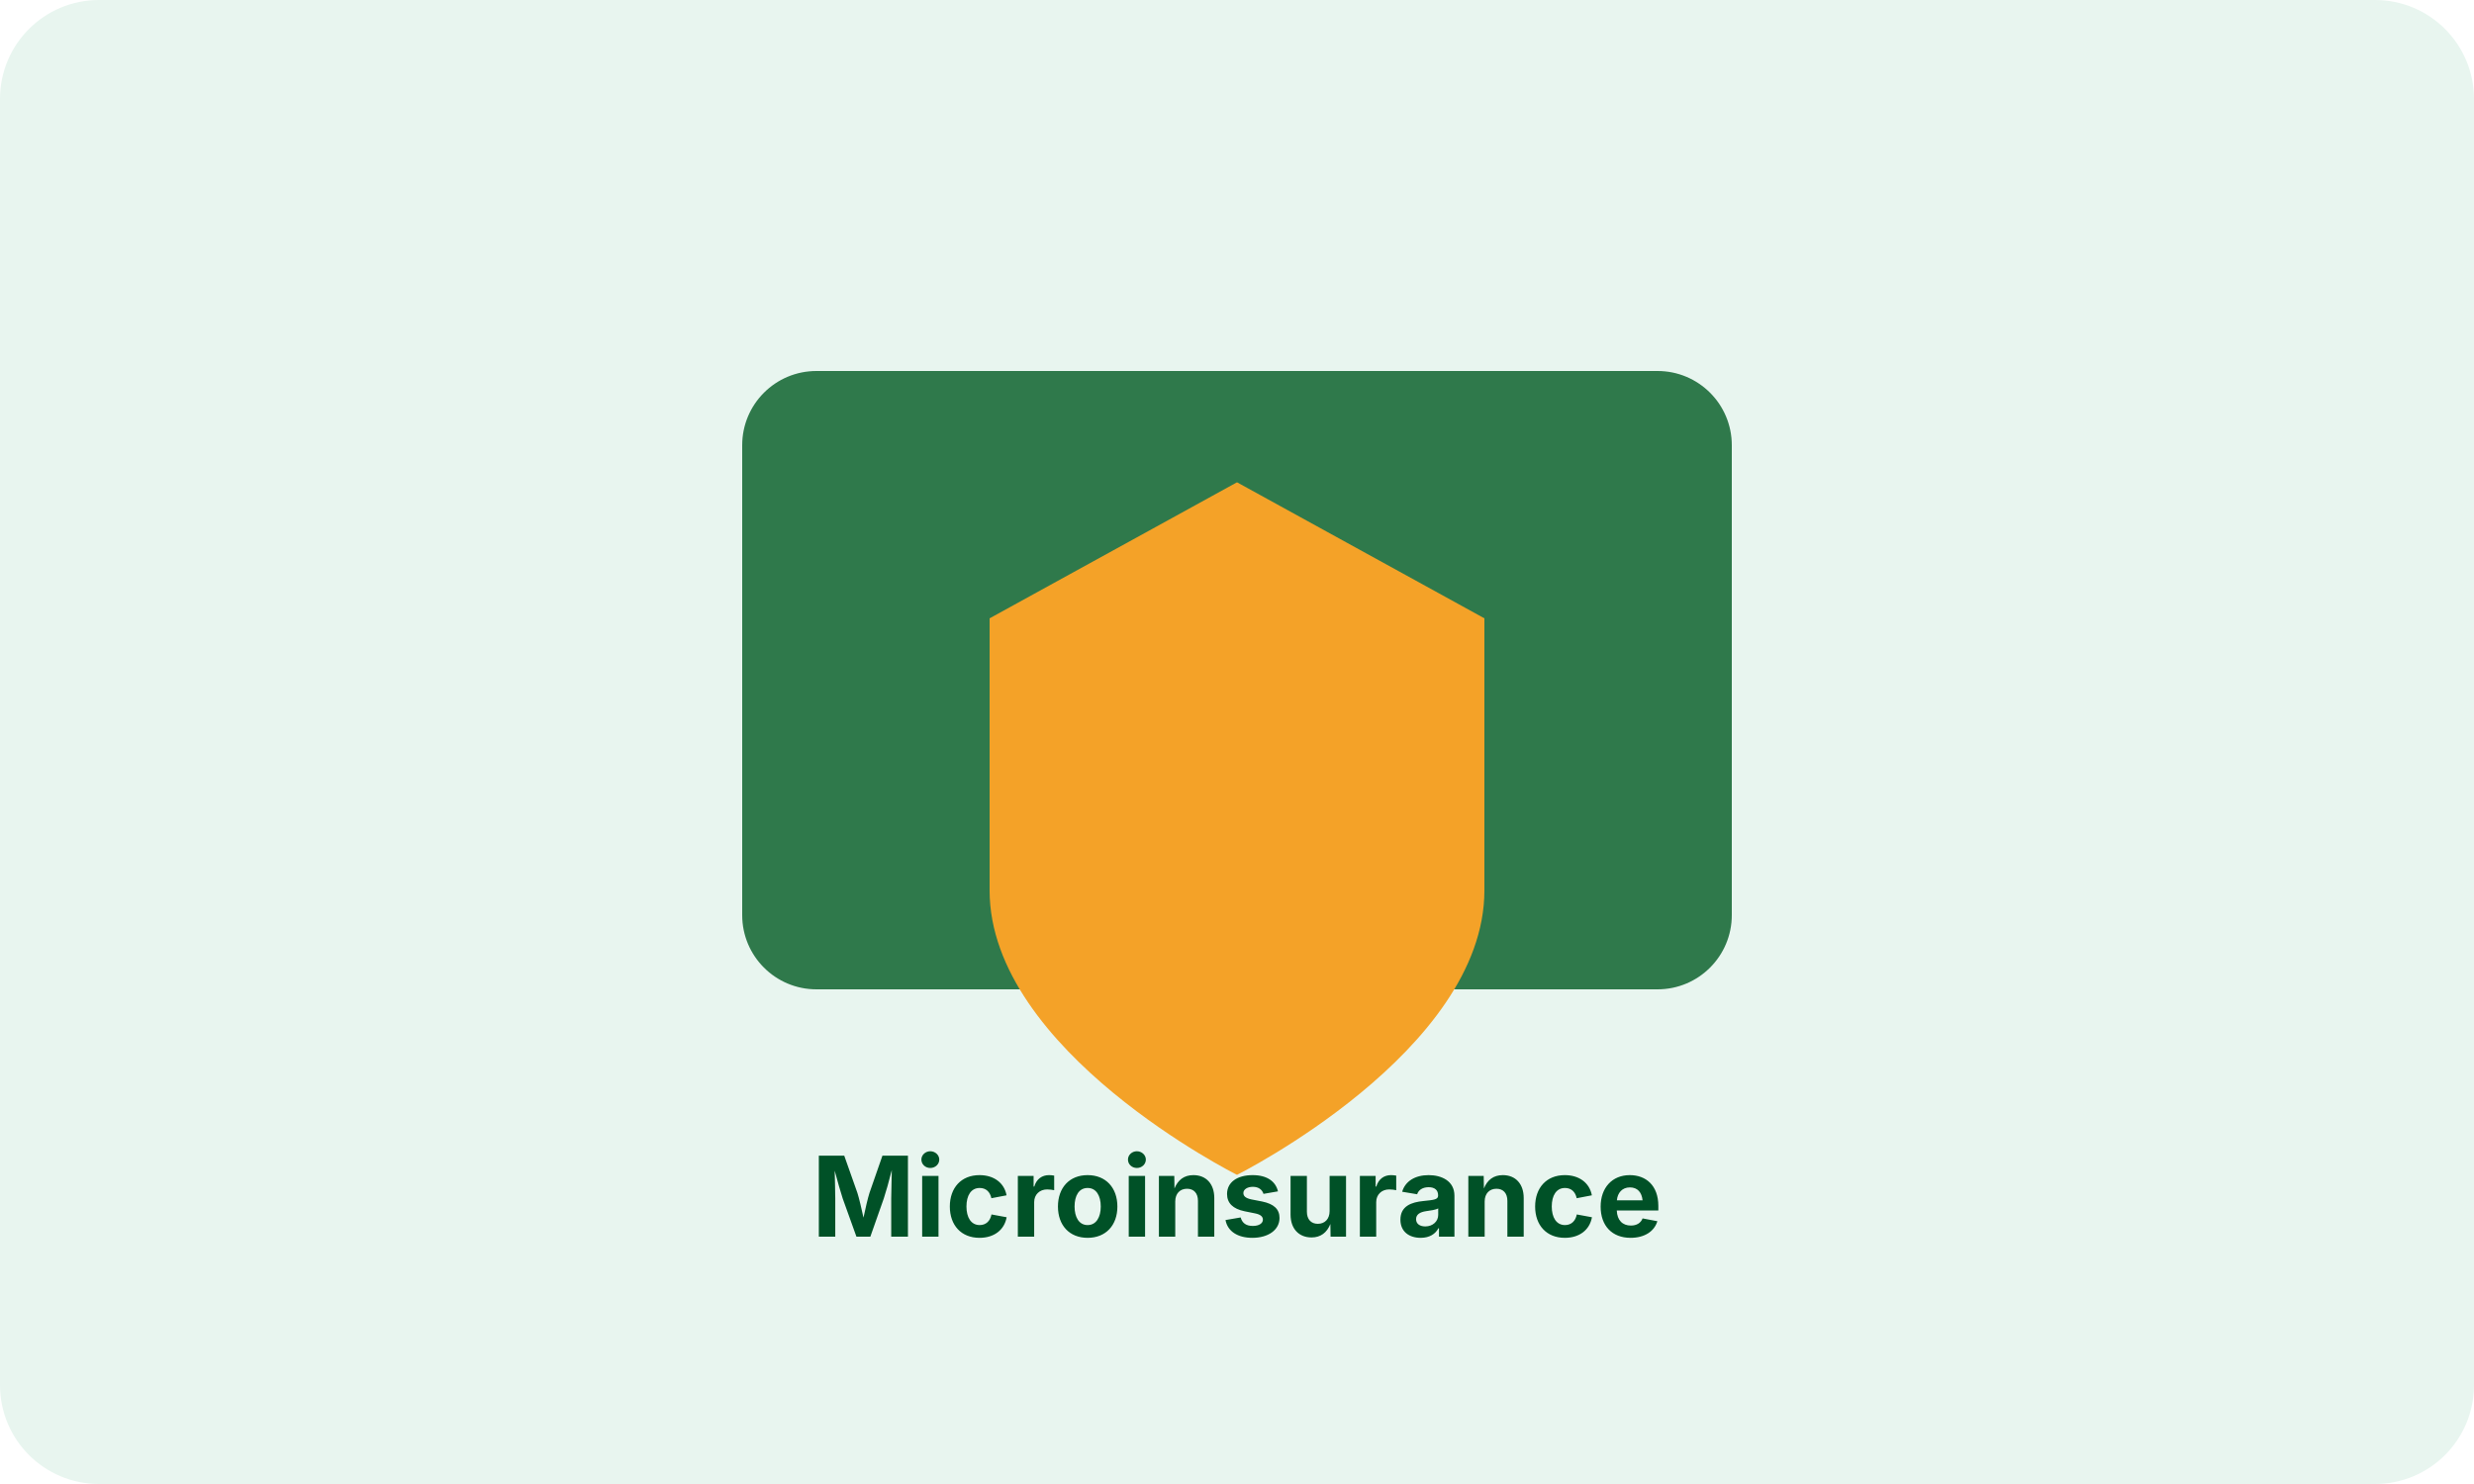
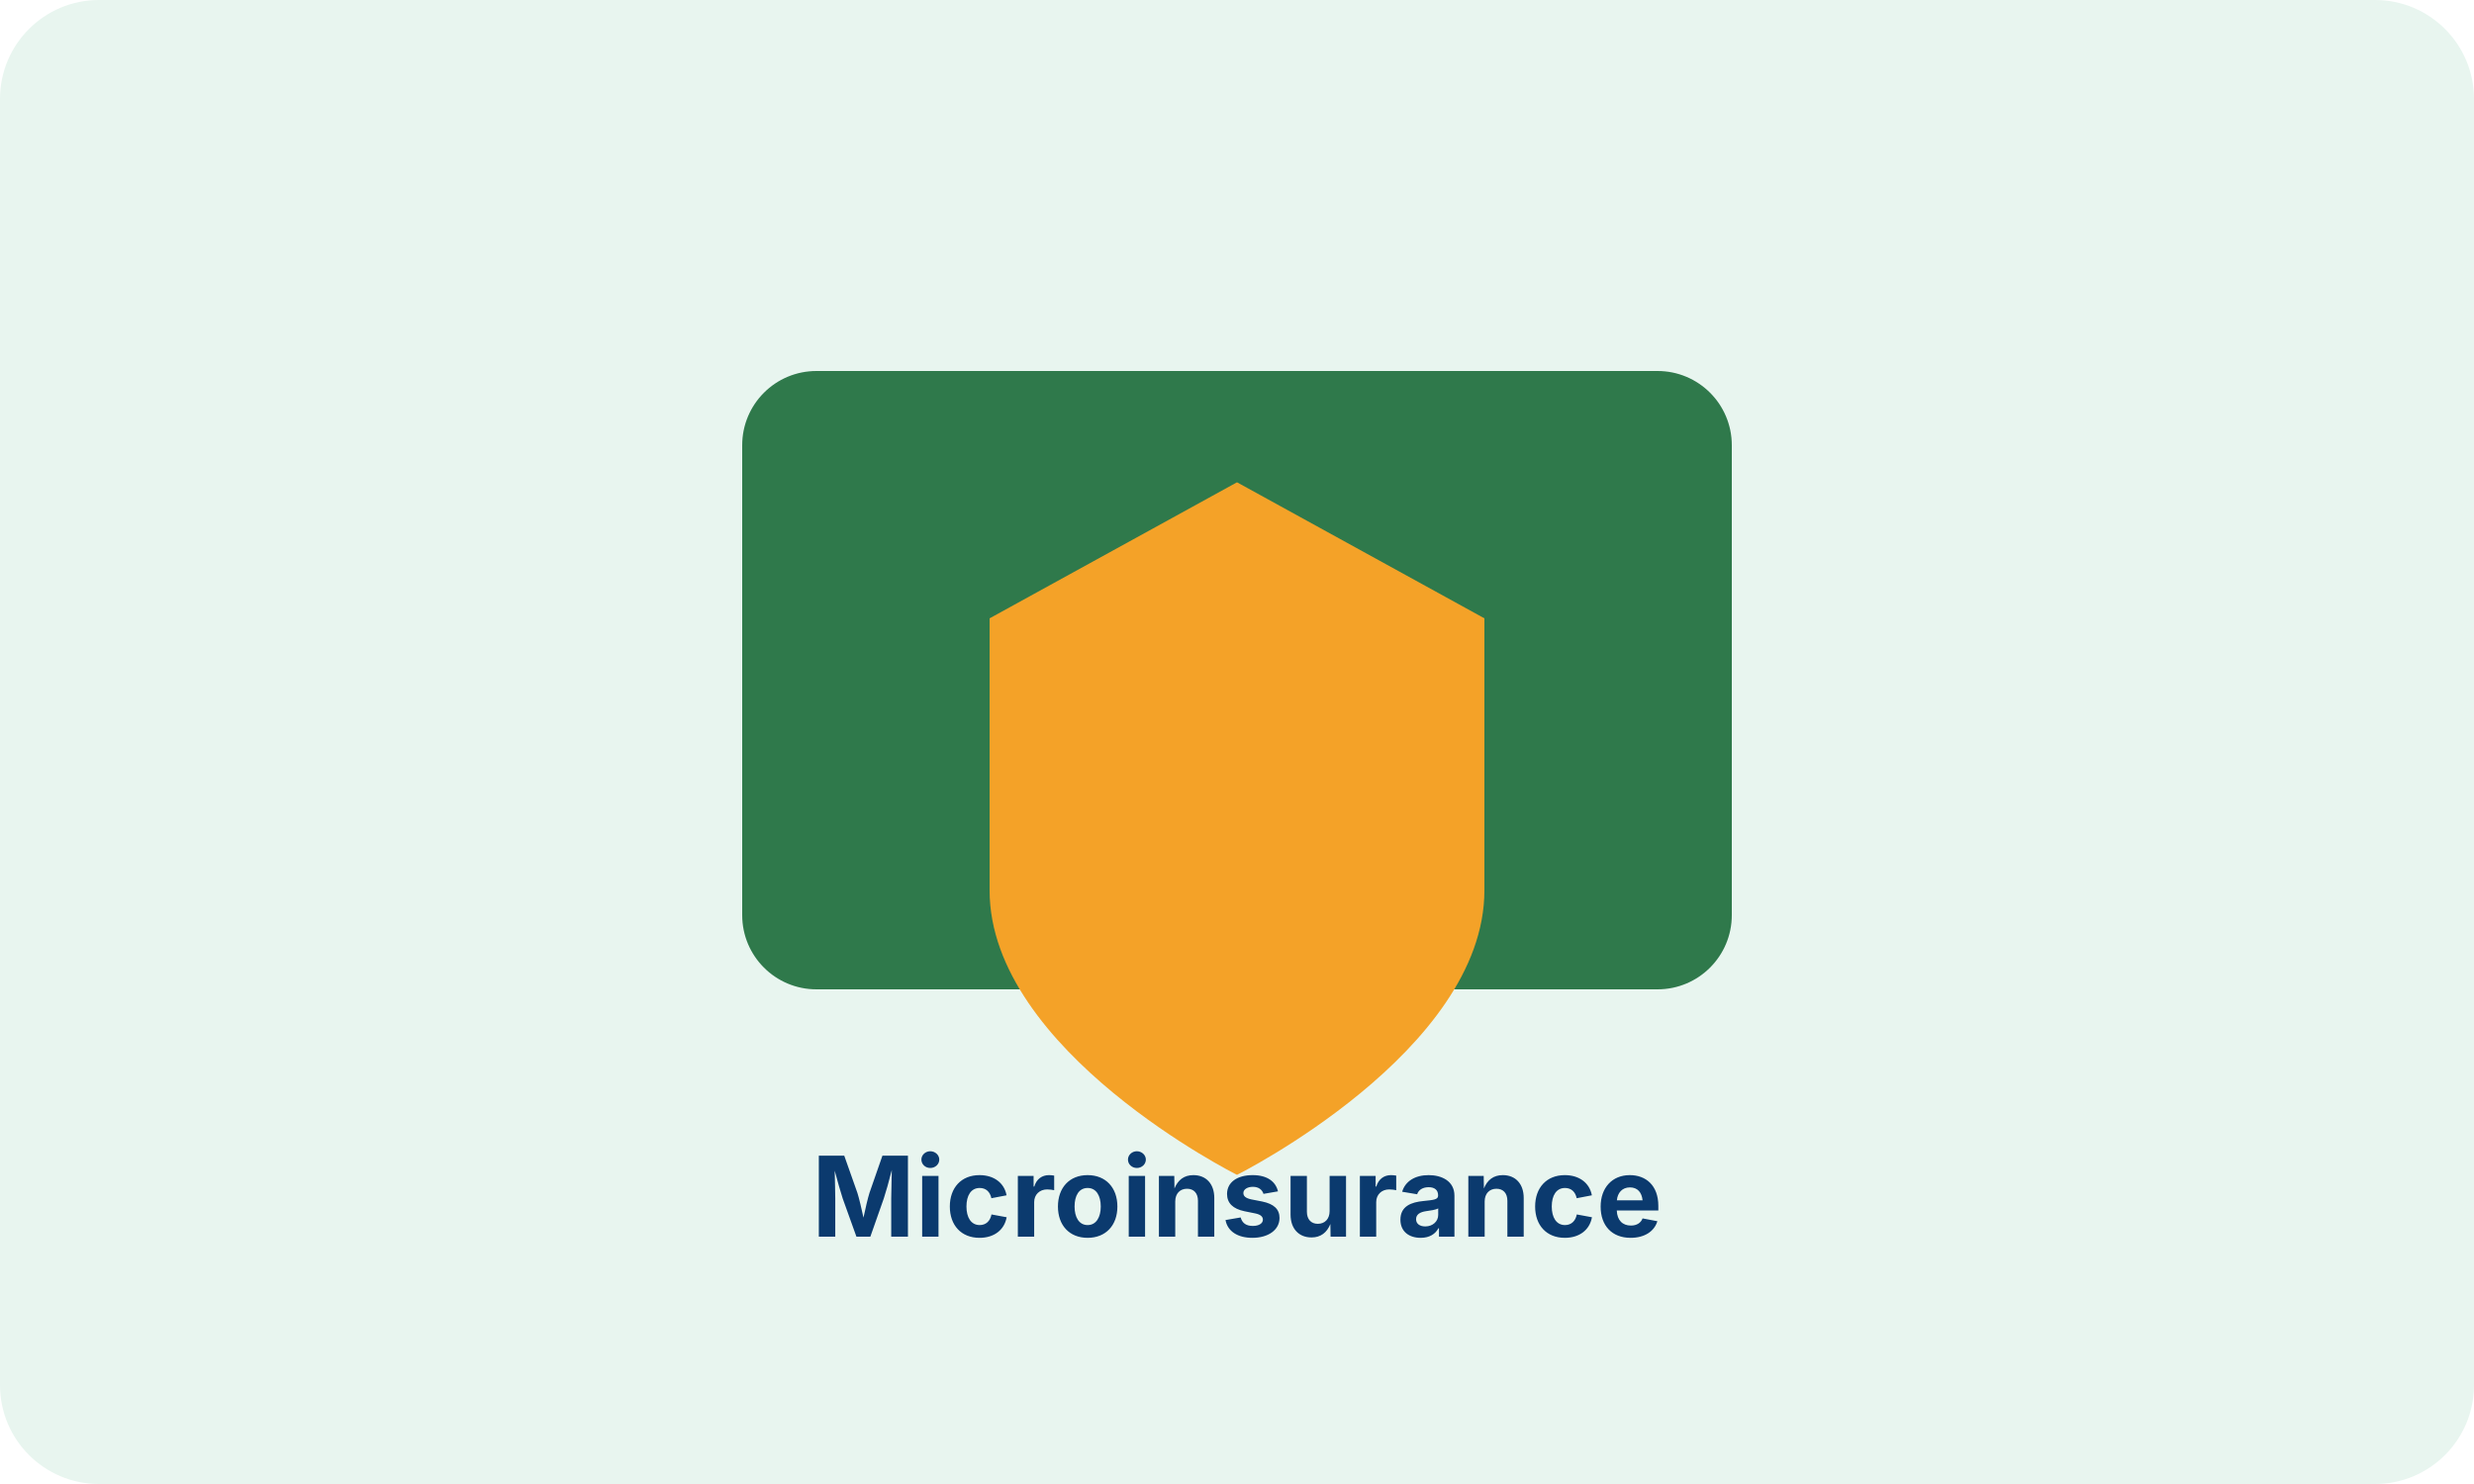
<svg xmlns="http://www.w3.org/2000/svg" viewBox="0 0 400 240" fill="none">
  <rect width="400" height="240" rx="16" fill="#E8F5EF" />
  <rect x="120" y="60" width="160" height="100" rx="12" fill="#1B6B3A" opacity="0.9" />
  <path d="M200 78l40 22v44c0 26-40 46-40 46s-40-20-40-46V100l40-22z" fill="#F4A228" />
-   <text x="200" y="200" text-anchor="middle" fill="#005127" font-family="Inter,system-ui,sans-serif" font-size="18" font-weight="700">Microinsurance</text>
+   <text x="200" y="200" text-anchor="middle" fill="#0B3A6E" font-family="Inter,system-ui,sans-serif" font-size="18" font-weight="700">Microinsurance</text>
</svg>
